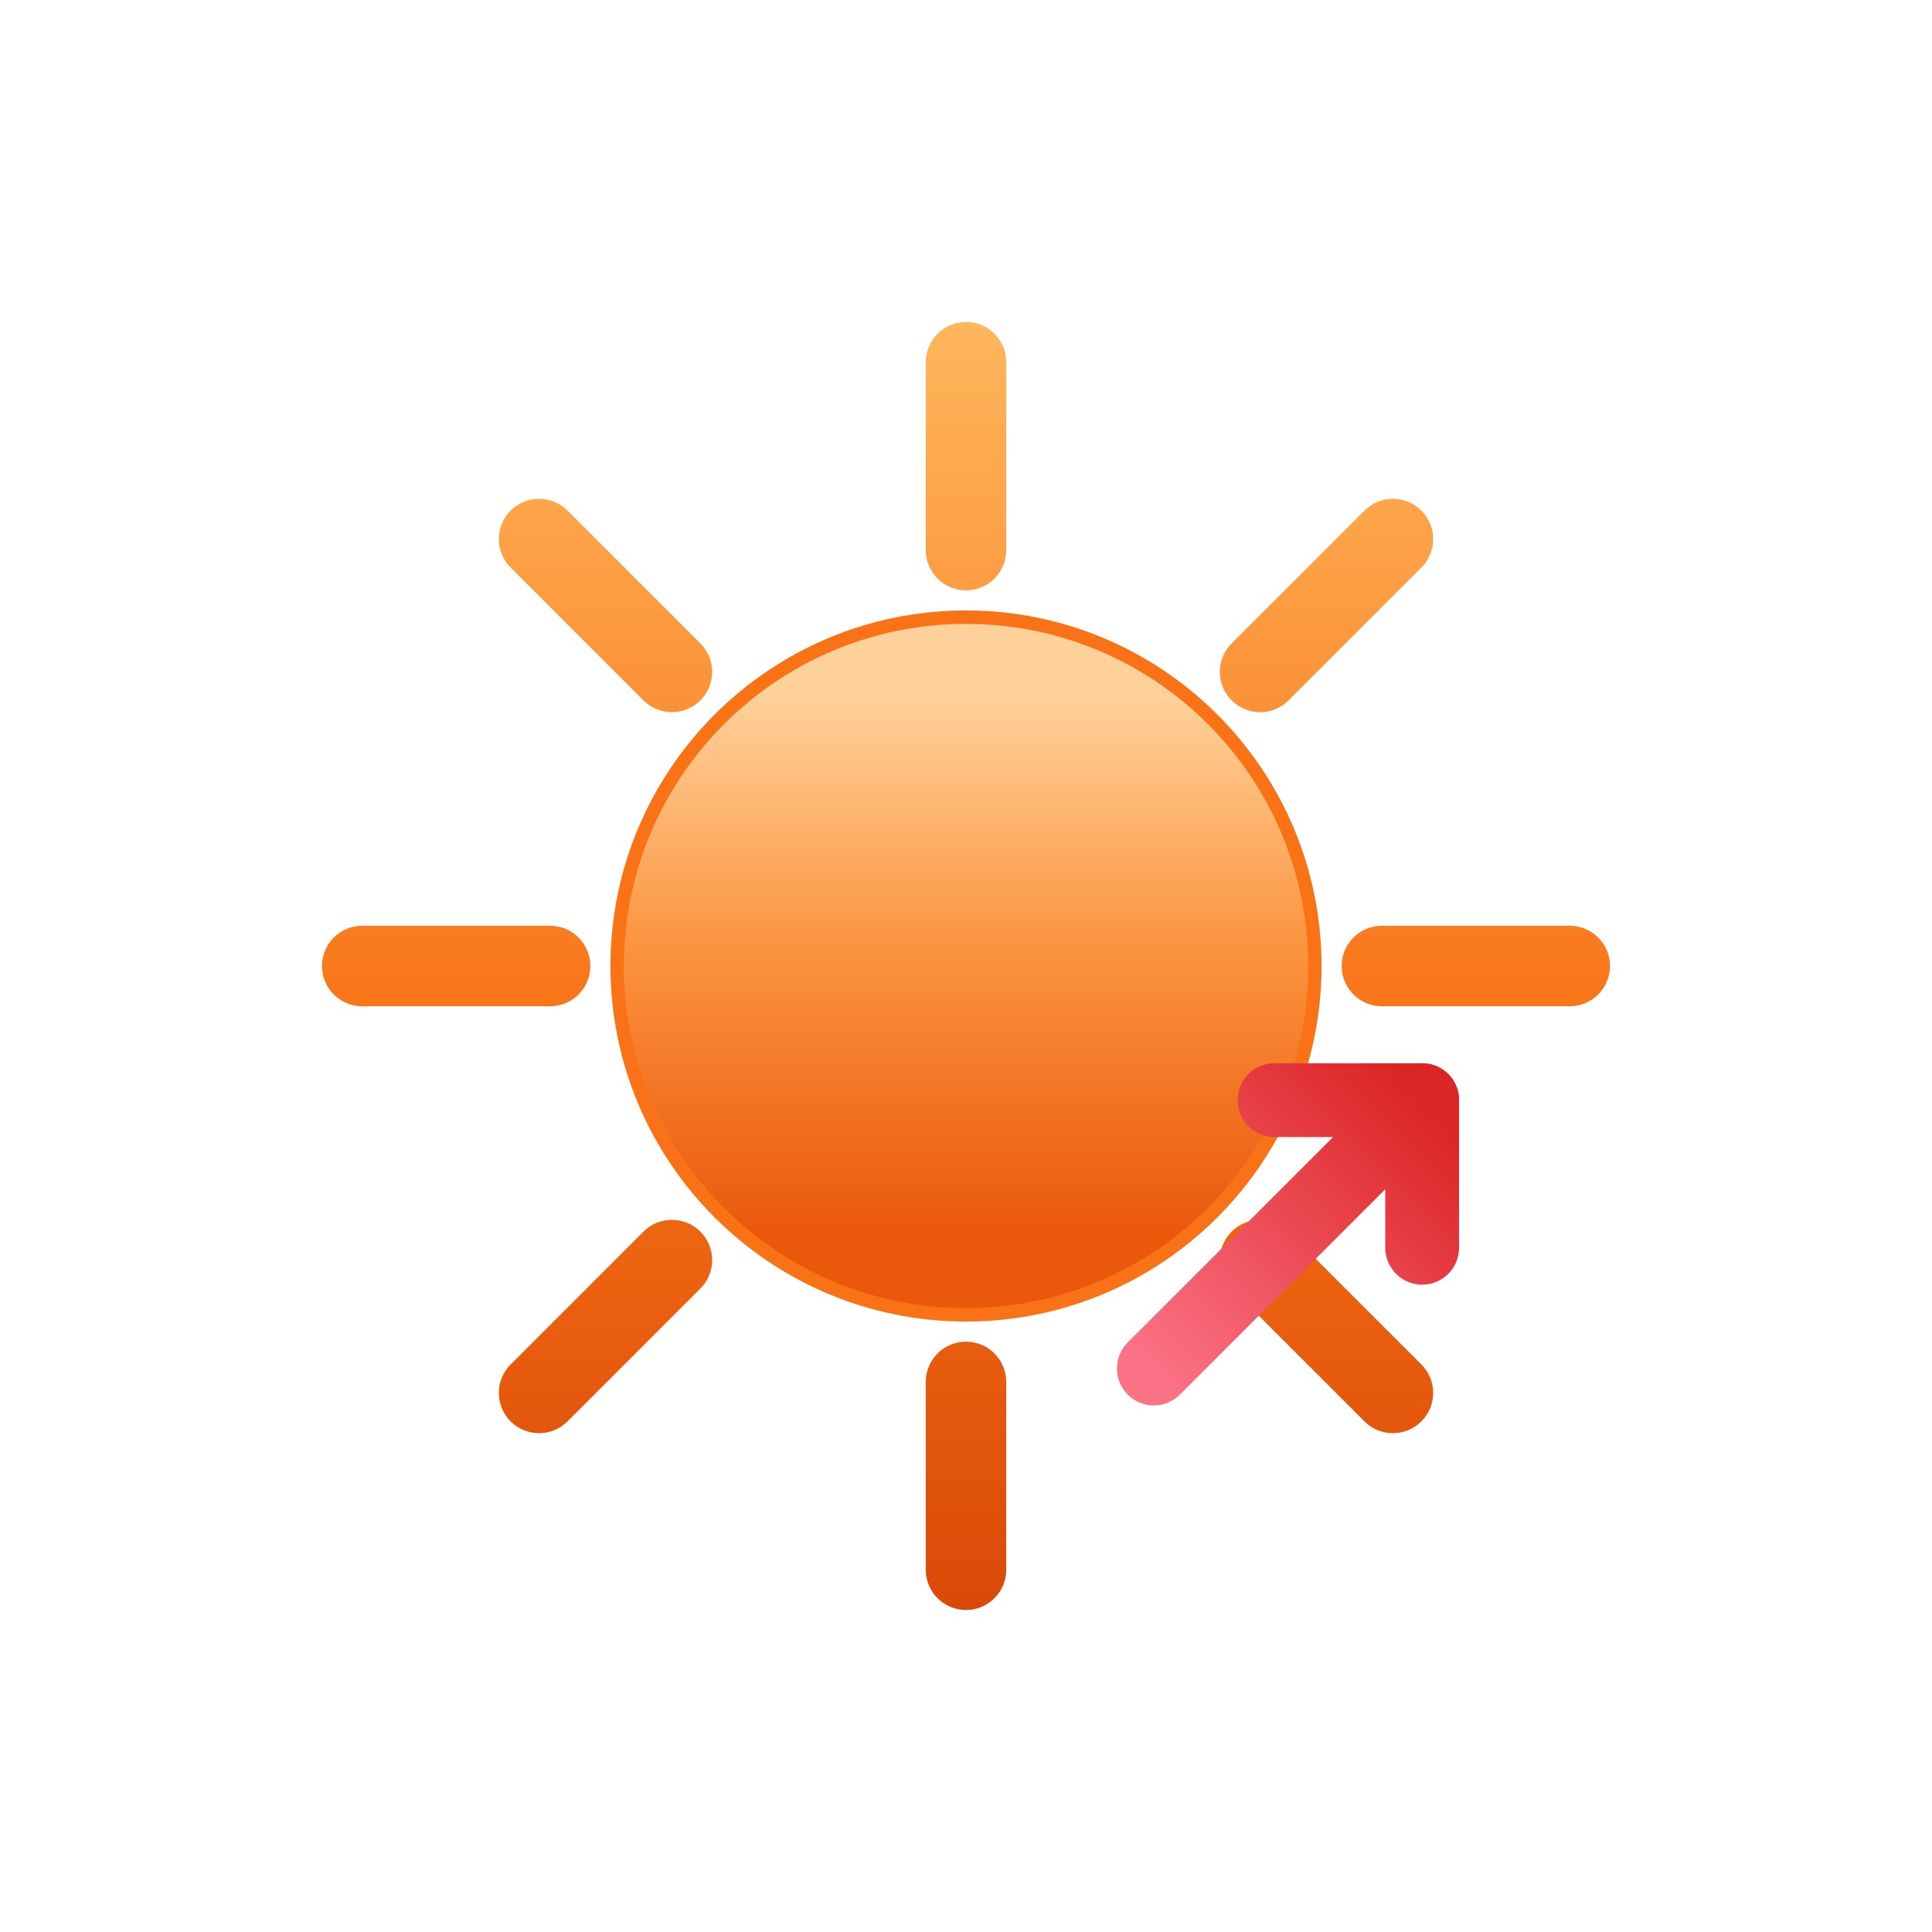
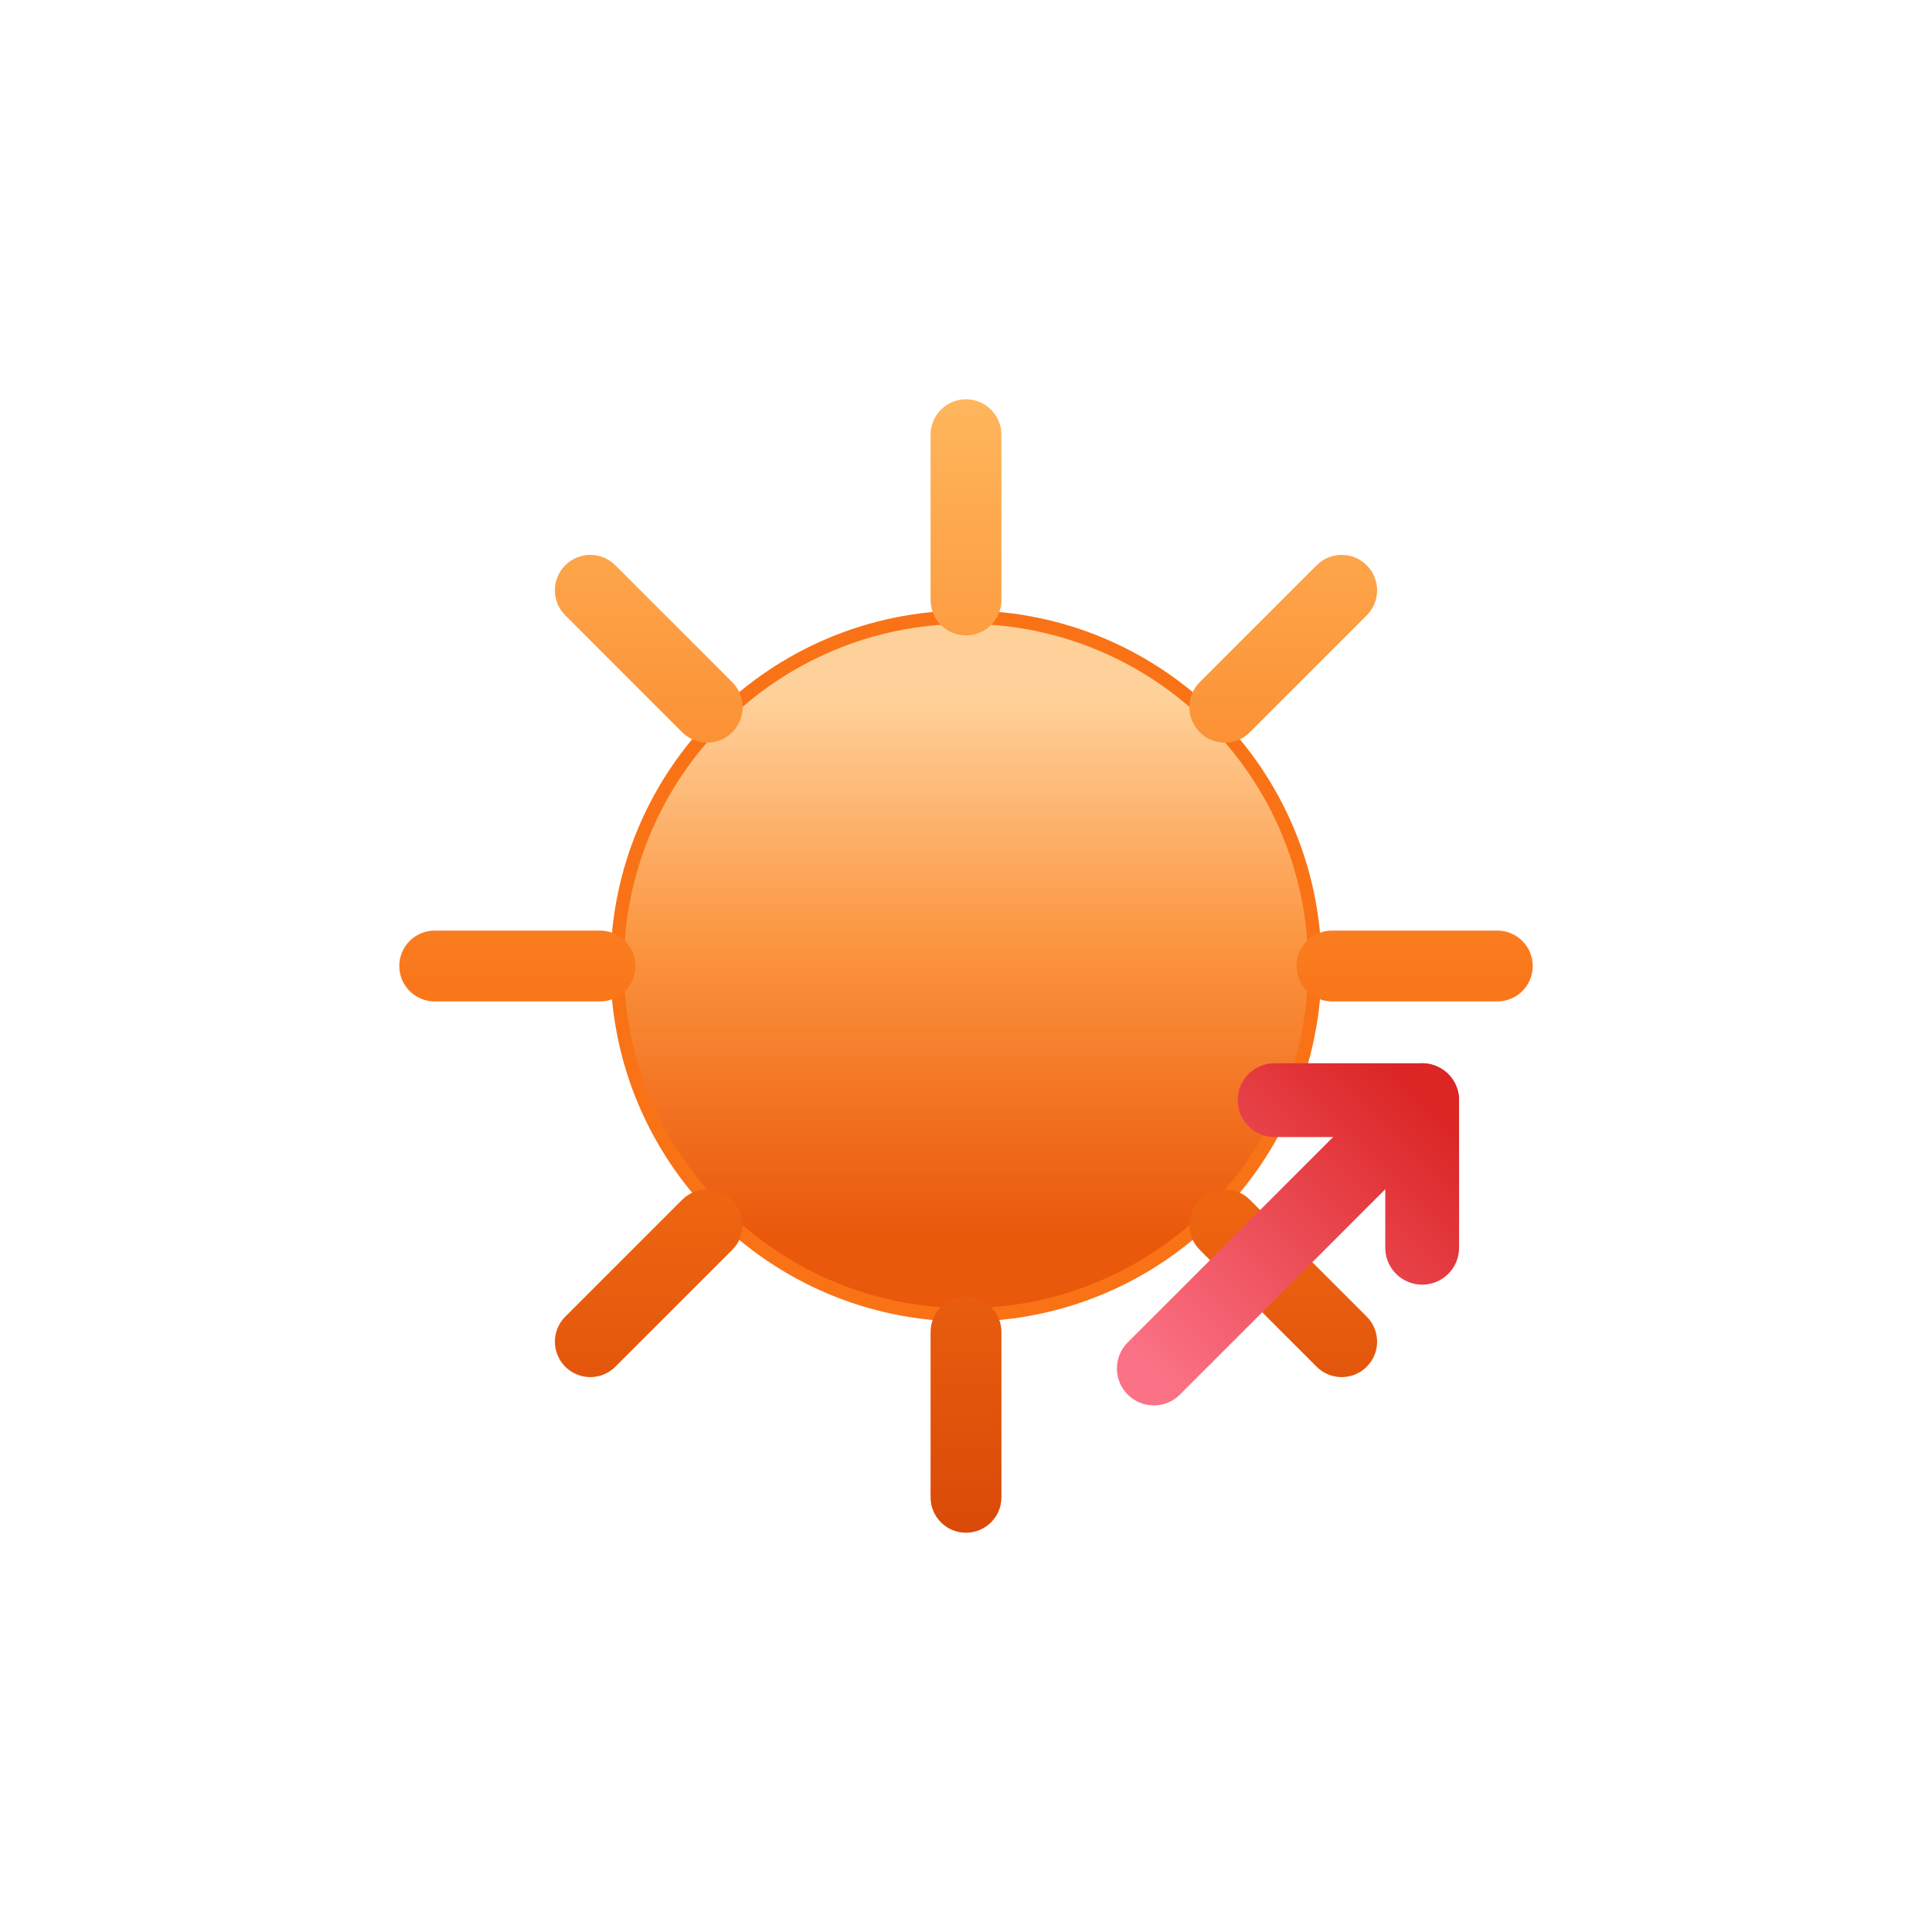
<svg xmlns="http://www.w3.org/2000/svg" viewBox="-8 -8 144 144" fill="none">
  <g id="clear-day">
    <g id="Sun">
      <circle id="Core" cx="64" cy="64" r="26" fill="url(#paint0_linear_1802_5186)" stroke="#F97316" />
-       <g id="Rays">
+       <g id="Rays" transform="translate(64 64) scale(0.88) translate(-64 -64)">
        <path d="M61 19C61 17.343 62.343 16 64 16C65.657 16 67 17.343 67 19V33C67 34.657 65.657 36 64 36C62.343 36 61 34.657 61 33V19Z" fill="url(#hotRayGradient)" />
        <path d="M93.698 30.059C94.87 28.887 96.77 28.887 97.941 30.059C99.113 31.23 99.113 33.13 97.941 34.301L88.042 44.201C86.87 45.373 84.971 45.373 83.799 44.201C82.627 43.029 82.627 41.13 83.799 39.958L93.698 30.059Z" fill="url(#hotRayGradient)" />
        <path d="M109 61C110.657 61 112 62.343 112 64C112 65.657 110.657 67 109 67H95C93.343 67 92 65.657 92 64C92 62.343 93.343 61 95 61H109Z" fill="url(#hotRayGradient)" />
        <path d="M97.941 93.698C99.113 94.87 99.113 96.77 97.941 97.941C96.77 99.113 94.87 99.113 93.698 97.941L83.799 88.042C82.627 86.87 82.627 84.971 83.799 83.799C84.971 82.627 86.87 82.627 88.042 83.799L97.941 93.698Z" fill="url(#hotRayGradient)" />
        <path d="M61 95C61 93.343 62.343 92 64 92C65.657 92 67 93.343 67 95V109C67 110.657 65.657 112 64 112C62.343 112 61 110.657 61 109V95Z" fill="url(#hotRayGradient)" />
        <path d="M39.958 83.799C41.13 82.627 43.029 82.627 44.201 83.799C45.373 84.971 45.373 86.87 44.201 88.042L34.301 97.941C33.13 99.113 31.23 99.113 30.059 97.941C28.887 96.77 28.887 94.87 30.059 93.698L39.958 83.799Z" fill="url(#hotRayGradient)" />
        <path d="M33 61C34.657 61 36 62.343 36 64C36 65.657 34.657 67 33 67H19C17.343 67 16 65.657 16 64C16 62.343 17.343 61 19 61H33Z" fill="url(#hotRayGradient)" />
        <path d="M44.201 39.958C45.373 41.13 45.373 43.029 44.201 44.201C43.029 45.373 41.13 45.373 39.958 44.201L30.059 34.301C28.887 33.13 28.887 31.23 30.059 30.059C31.23 28.887 33.13 28.887 34.301 30.059L44.201 39.958Z" fill="url(#hotRayGradient)" />
      </g>
    </g>
  </g>
  <defs>
    <linearGradient id="paint0_linear_1802_5186" x1="64" y1="44" x2="64" y2="84" gradientUnits="userSpaceOnUse">
      <stop stop-color="#FFD19A" />
      <stop offset=".48" stop-color="#FB923C" />
      <stop offset="1" stop-color="#EA580C" />
    </linearGradient>
    <linearGradient id="hotRayGradient" x1="64" y1="16" x2="64" y2="112" gradientUnits="userSpaceOnUse">
      <stop stop-color="#FFB65C" />
      <stop offset=".55" stop-color="#F97316" />
      <stop offset="1" stop-color="#D94A08" />
    </linearGradient>
    <linearGradient id="heatArrowGradient" x1="78" y1="94" x2="98" y2="74" gradientUnits="userSpaceOnUse">
      <stop stop-color="#FB7185" />
      <stop offset="1" stop-color="#DC2626" />
    </linearGradient>
  </defs>
  <g id="RisingArrow" fill="none" stroke="url(#heatArrowGradient)" stroke-width="5.5" stroke-linecap="round" stroke-linejoin="round">
    <path d="M78 94L98 74" />
    <path d="M87 74H98V85" />
  </g>
</svg>
